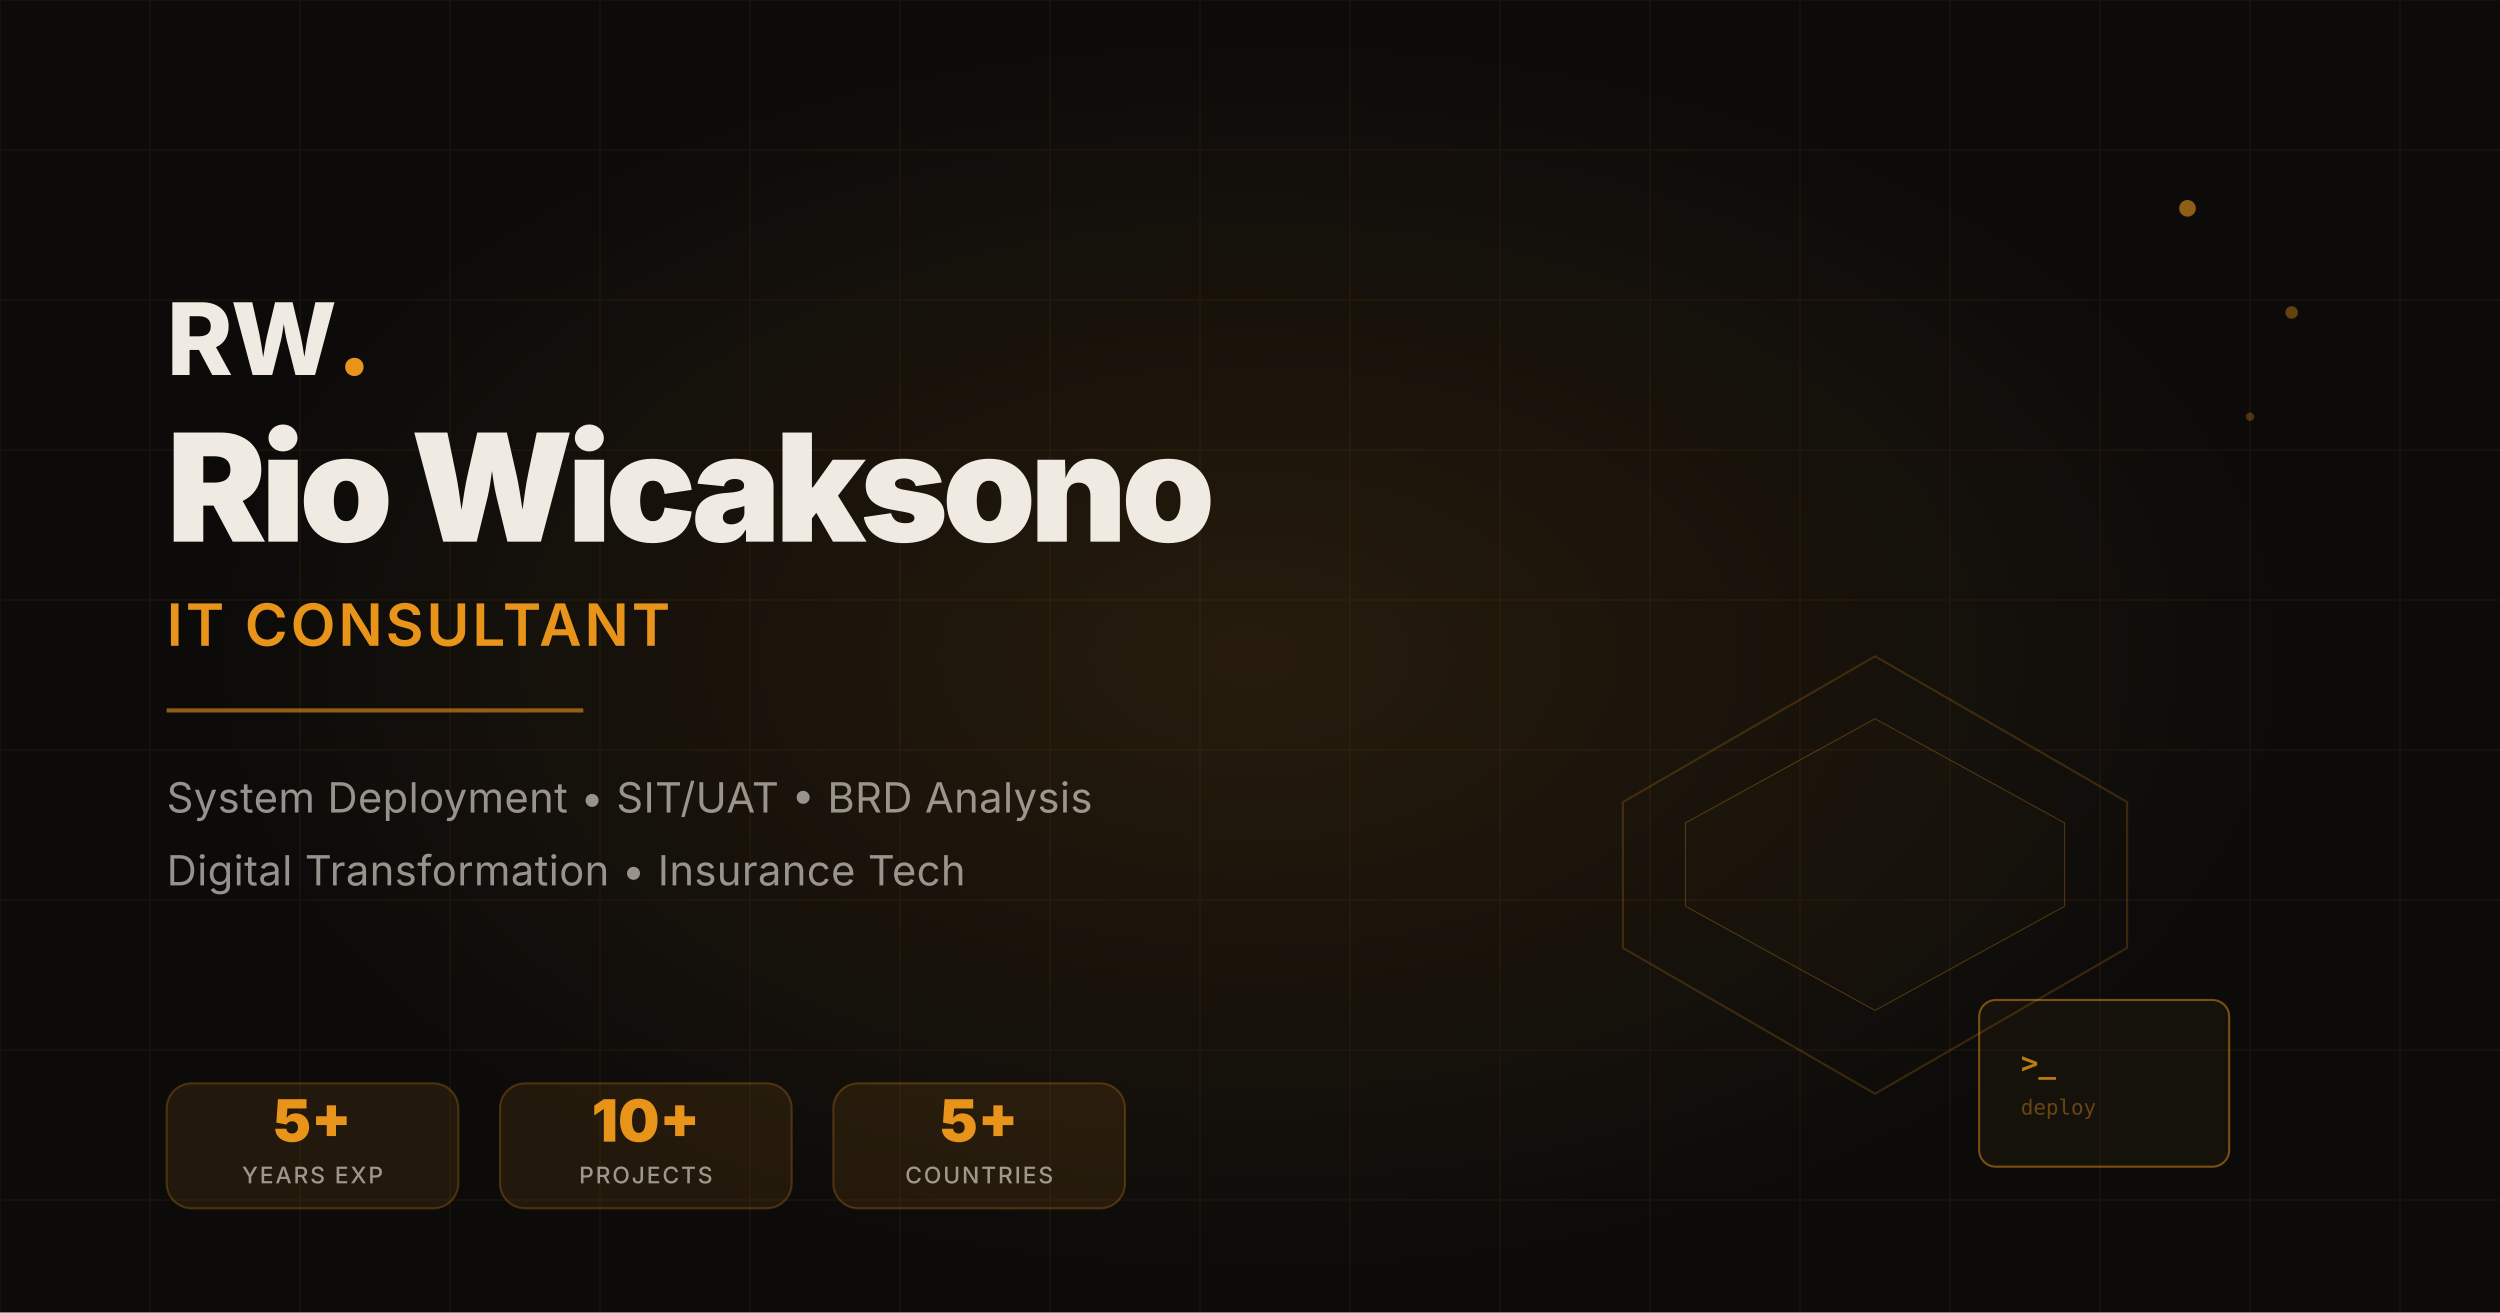
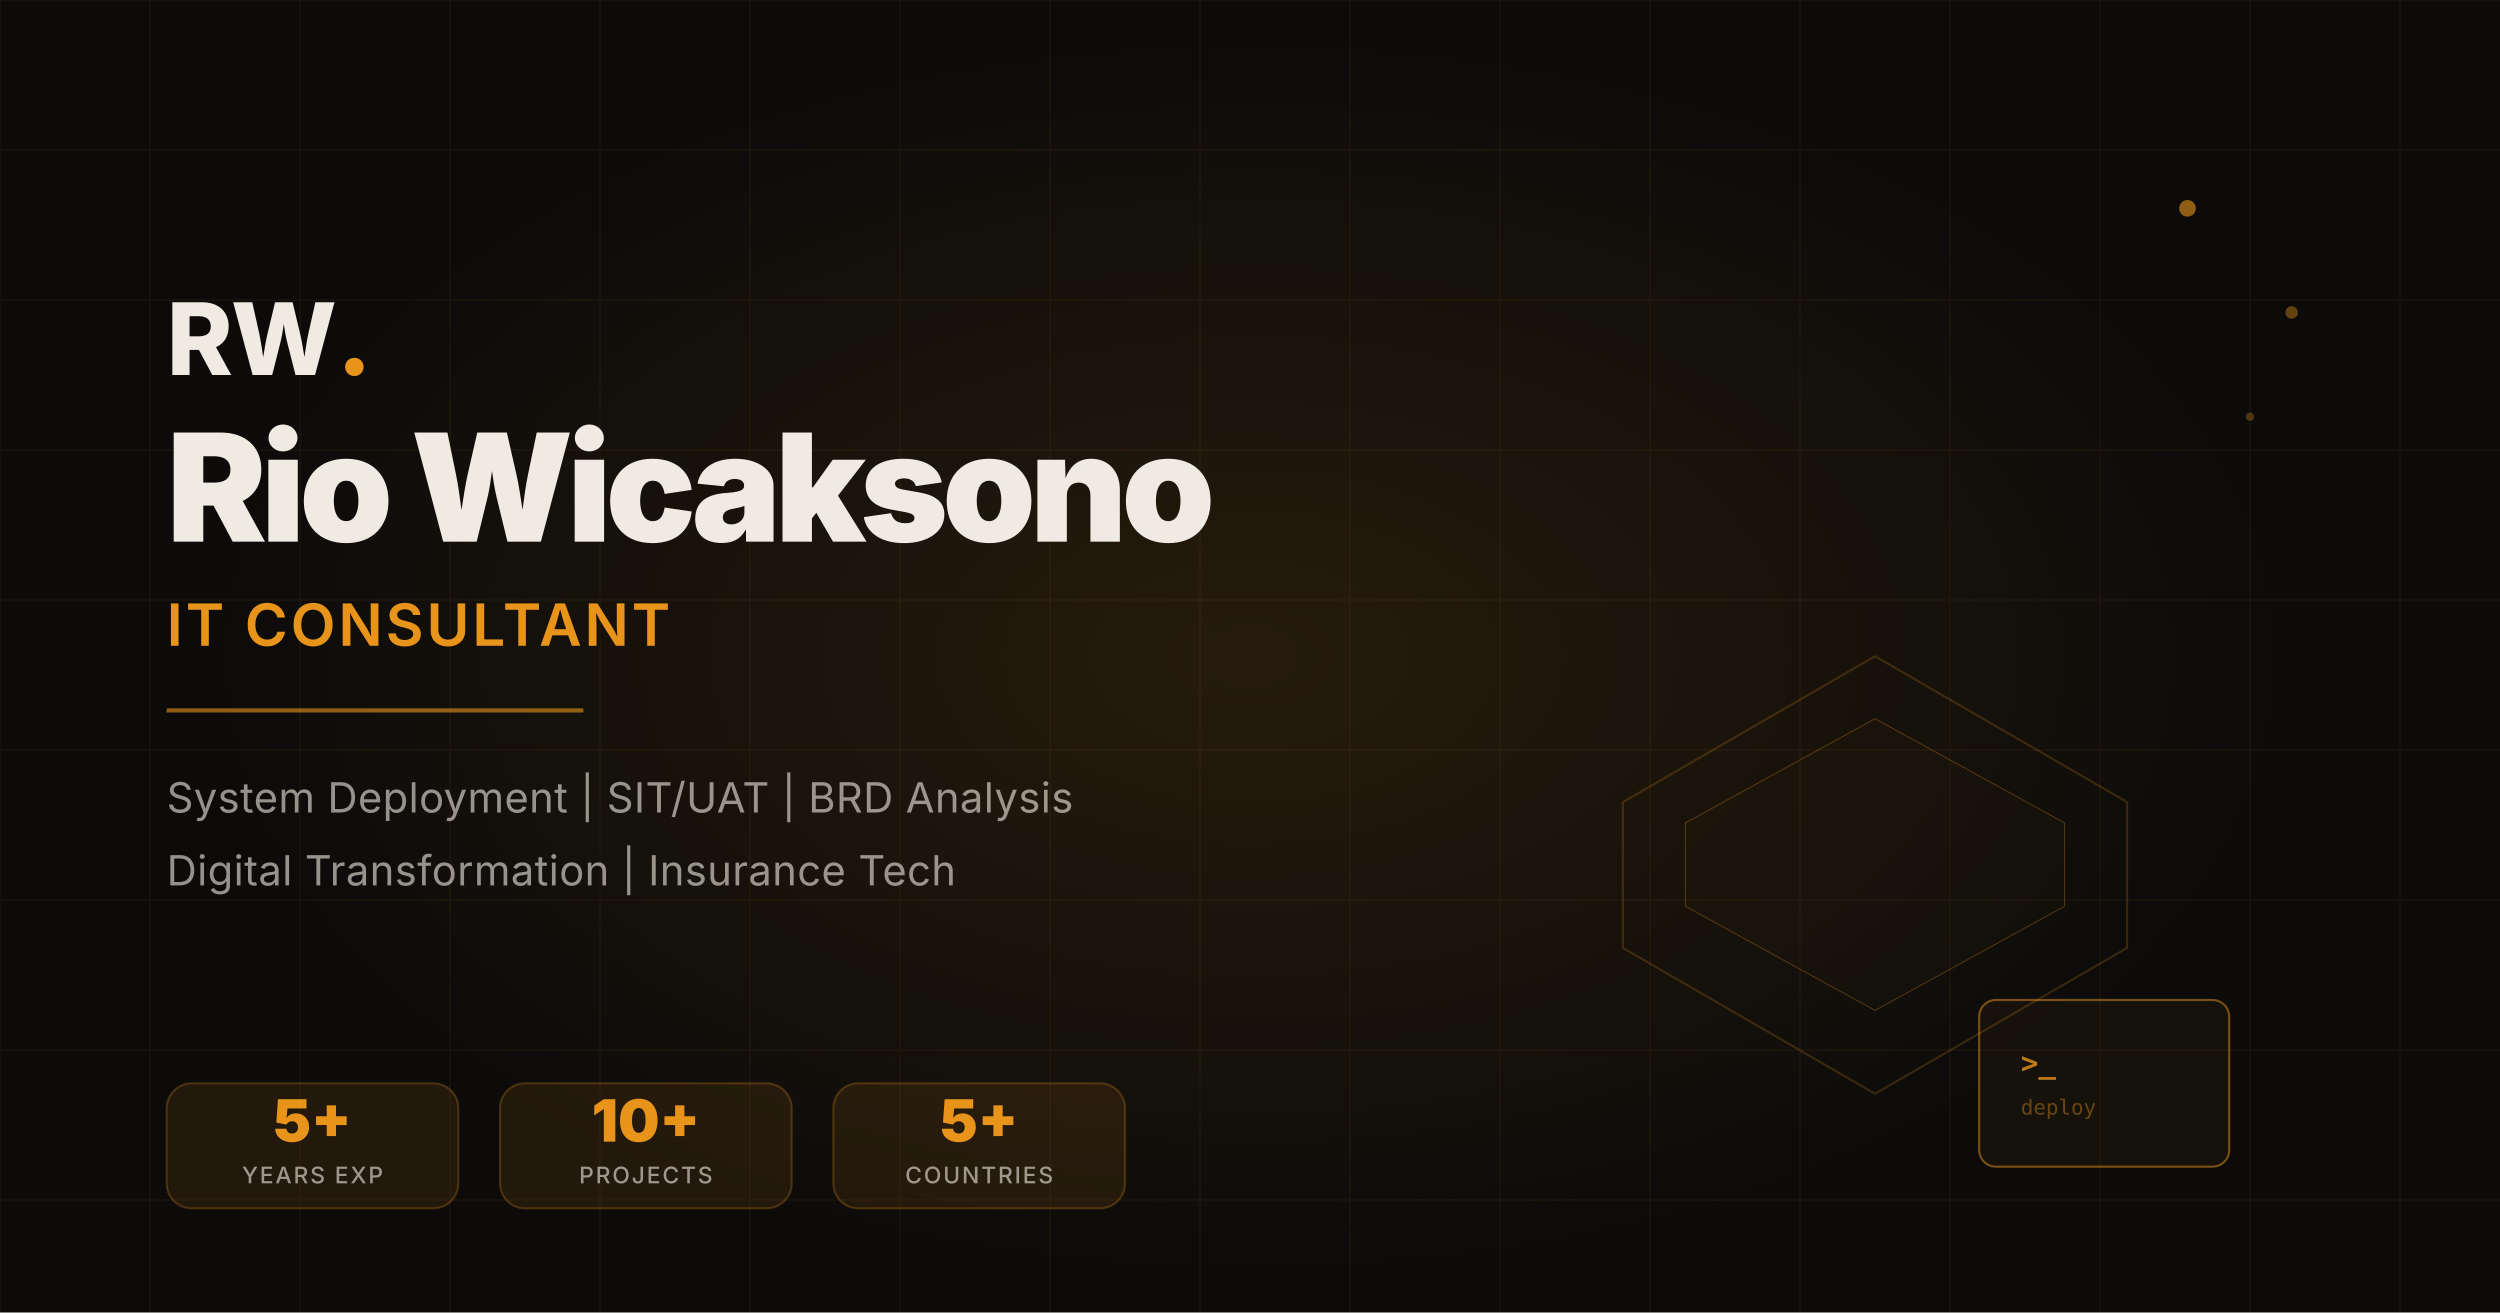
<svg xmlns="http://www.w3.org/2000/svg" width="1200" height="630" viewBox="0 0 1200 630" fill="none">
  <rect width="1200" height="630" fill="#0c0b0a" />
  <g opacity="0.05">
    <line x1="0" y1="0" x2="0" y2="630" stroke="#e8941a" stroke-width="1" />
    <line x1="72" y1="0" x2="72" y2="630" stroke="#e8941a" stroke-width="1" />
    <line x1="144" y1="0" x2="144" y2="630" stroke="#e8941a" stroke-width="1" />
    <line x1="216" y1="0" x2="216" y2="630" stroke="#e8941a" stroke-width="1" />
    <line x1="288" y1="0" x2="288" y2="630" stroke="#e8941a" stroke-width="1" />
    <line x1="360" y1="0" x2="360" y2="630" stroke="#e8941a" stroke-width="1" />
    <line x1="432" y1="0" x2="432" y2="630" stroke="#e8941a" stroke-width="1" />
    <line x1="504" y1="0" x2="504" y2="630" stroke="#e8941a" stroke-width="1" />
    <line x1="576" y1="0" x2="576" y2="630" stroke="#e8941a" stroke-width="1" />
    <line x1="648" y1="0" x2="648" y2="630" stroke="#e8941a" stroke-width="1" />
    <line x1="720" y1="0" x2="720" y2="630" stroke="#e8941a" stroke-width="1" />
    <line x1="792" y1="0" x2="792" y2="630" stroke="#e8941a" stroke-width="1" />
    <line x1="864" y1="0" x2="864" y2="630" stroke="#e8941a" stroke-width="1" />
    <line x1="936" y1="0" x2="936" y2="630" stroke="#e8941a" stroke-width="1" />
    <line x1="1008" y1="0" x2="1008" y2="630" stroke="#e8941a" stroke-width="1" />
    <line x1="1080" y1="0" x2="1080" y2="630" stroke="#e8941a" stroke-width="1" />
    <line x1="1152" y1="0" x2="1152" y2="630" stroke="#e8941a" stroke-width="1" />
    <line x1="0" y1="0" x2="1200" y2="0" stroke="#e8941a" stroke-width="1" />
    <line x1="0" y1="72" x2="1200" y2="72" stroke="#e8941a" stroke-width="1" />
    <line x1="0" y1="144" x2="1200" y2="144" stroke="#e8941a" stroke-width="1" />
    <line x1="0" y1="216" x2="1200" y2="216" stroke="#e8941a" stroke-width="1" />
    <line x1="0" y1="288" x2="1200" y2="288" stroke="#e8941a" stroke-width="1" />
    <line x1="0" y1="360" x2="1200" y2="360" stroke="#e8941a" stroke-width="1" />
    <line x1="0" y1="432" x2="1200" y2="432" stroke="#e8941a" stroke-width="1" />
    <line x1="0" y1="504" x2="1200" y2="504" stroke="#e8941a" stroke-width="1" />
    <line x1="0" y1="576" x2="1200" y2="576" stroke="#e8941a" stroke-width="1" />
  </g>
  <ellipse cx="600" cy="315" rx="500" ry="300" fill="url(#ogGradient)" opacity="0.15" />
  <polygon points="900,315 1021,385 1021,455 900,525 779,455 779,385" stroke="#e8941a" stroke-width="1" fill="none" opacity="0.2" />
  <polygon points="900,345 991,395 991,435 900,485 809,435 809,395" stroke="#e8941a" stroke-width="0.5" fill="rgba(232,148,26,0.05)" opacity="0.3" />
  <g transform="translate(80, 180)">
    <text x="0" y="0" font-family="system-ui, -apple-system, sans-serif" font-size="48" font-weight="800" fill="#f0ebe2" letter-spacing="-0.02em">RW<tspan fill="#e8941a">.</tspan>
    </text>
    <text x="0" y="80" font-family="system-ui, -apple-system, sans-serif" font-size="72" font-weight="900" fill="#f0ebe2" letter-spacing="-0.04em">Rio Wicaksono</text>
    <text x="0" y="130" font-family="system-ui, -apple-system, sans-serif" font-size="28" font-weight="600" fill="#e8941a" letter-spacing="0.05em">IT CONSULTANT</text>
    <rect x="0" y="160" width="200" height="2" fill="#e8941a" opacity="0.6" />
-     <text x="0" y="210" font-family="system-ui, -apple-system, sans-serif" font-size="20" font-weight="400" fill="rgba(240,235,226,0.6)" letter-spacing="0.01em">System Deployment • SIT/UAT • BRD Analysis</text>
-     <text x="0" y="245" font-family="system-ui, -apple-system, sans-serif" font-size="20" font-weight="400" fill="rgba(240,235,226,0.6)" letter-spacing="0.01em">Digital Transformation • Insurance Tech</text>
+     <text x="0" y="210" font-family="system-ui, -apple-system, sans-serif" font-size="20" font-weight="400" fill="rgba(240,235,226,0.6)" letter-spacing="0.01em">System Deployment | SIT/UAT | BRD Analysis</text>
+     <text x="0" y="245" font-family="system-ui, -apple-system, sans-serif" font-size="20" font-weight="400" fill="rgba(240,235,226,0.6)" letter-spacing="0.01em">Digital Transformation | Insurance Tech</text>
  </g>
  <g transform="translate(80, 520)">
    <rect x="0" y="0" width="140" height="60" rx="12" fill="rgba(232,148,26,0.1)" stroke="rgba(232,148,26,0.25)" />
    <text x="70" y="28" font-family="system-ui, -apple-system, sans-serif" font-size="28" font-weight="900" fill="#e8941a" text-anchor="middle">5+</text>
    <text x="70" y="48" font-family="system-ui, -apple-system, sans-serif" font-size="11" font-weight="500" fill="rgba(240,235,226,0.6)" text-anchor="middle" letter-spacing="0.08em">YEARS EXP</text>
    <rect x="160" y="0" width="140" height="60" rx="12" fill="rgba(232,148,26,0.1)" stroke="rgba(232,148,26,0.25)" />
    <text x="230" y="28" font-family="system-ui, -apple-system, sans-serif" font-size="28" font-weight="900" fill="#e8941a" text-anchor="middle">10+</text>
    <text x="230" y="48" font-family="system-ui, -apple-system, sans-serif" font-size="11" font-weight="500" fill="rgba(240,235,226,0.6)" text-anchor="middle" letter-spacing="0.08em">PROJECTS</text>
    <rect x="320" y="0" width="140" height="60" rx="12" fill="rgba(232,148,26,0.1)" stroke="rgba(232,148,26,0.25)" />
    <text x="390" y="28" font-family="system-ui, -apple-system, sans-serif" font-size="28" font-weight="900" fill="#e8941a" text-anchor="middle">5+</text>
    <text x="390" y="48" font-family="system-ui, -apple-system, sans-serif" font-size="11" font-weight="500" fill="rgba(240,235,226,0.6)" text-anchor="middle" letter-spacing="0.08em">COUNTRIES</text>
  </g>
  <circle cx="1050" cy="100" r="4" fill="#e8941a" opacity="0.6" />
  <circle cx="1100" cy="150" r="3" fill="#e8941a" opacity="0.4" />
  <circle cx="1080" cy="200" r="2" fill="#e8941a" opacity="0.3" />
  <g transform="translate(950, 480)">
    <rect width="120" height="80" rx="8" fill="rgba(232,148,26,0.08)" stroke="#e8941a" stroke-width="1" opacity="0.5" />
    <text x="20" y="35" font-family="monospace" font-size="14" font-weight="600" fill="#e8941a" opacity="0.8">&gt;_</text>
    <text x="20" y="55" font-family="monospace" font-size="10" fill="#e8941a" opacity="0.4">deploy</text>
  </g>
  <defs>
    <radialGradient id="ogGradient" cx="0.5" cy="0.5" r="0.5">
      <stop offset="0%" stop-color="#e8941a" stop-opacity="0.8" />
      <stop offset="100%" stop-color="#e8941a" stop-opacity="0" />
    </radialGradient>
  </defs>
</svg>
